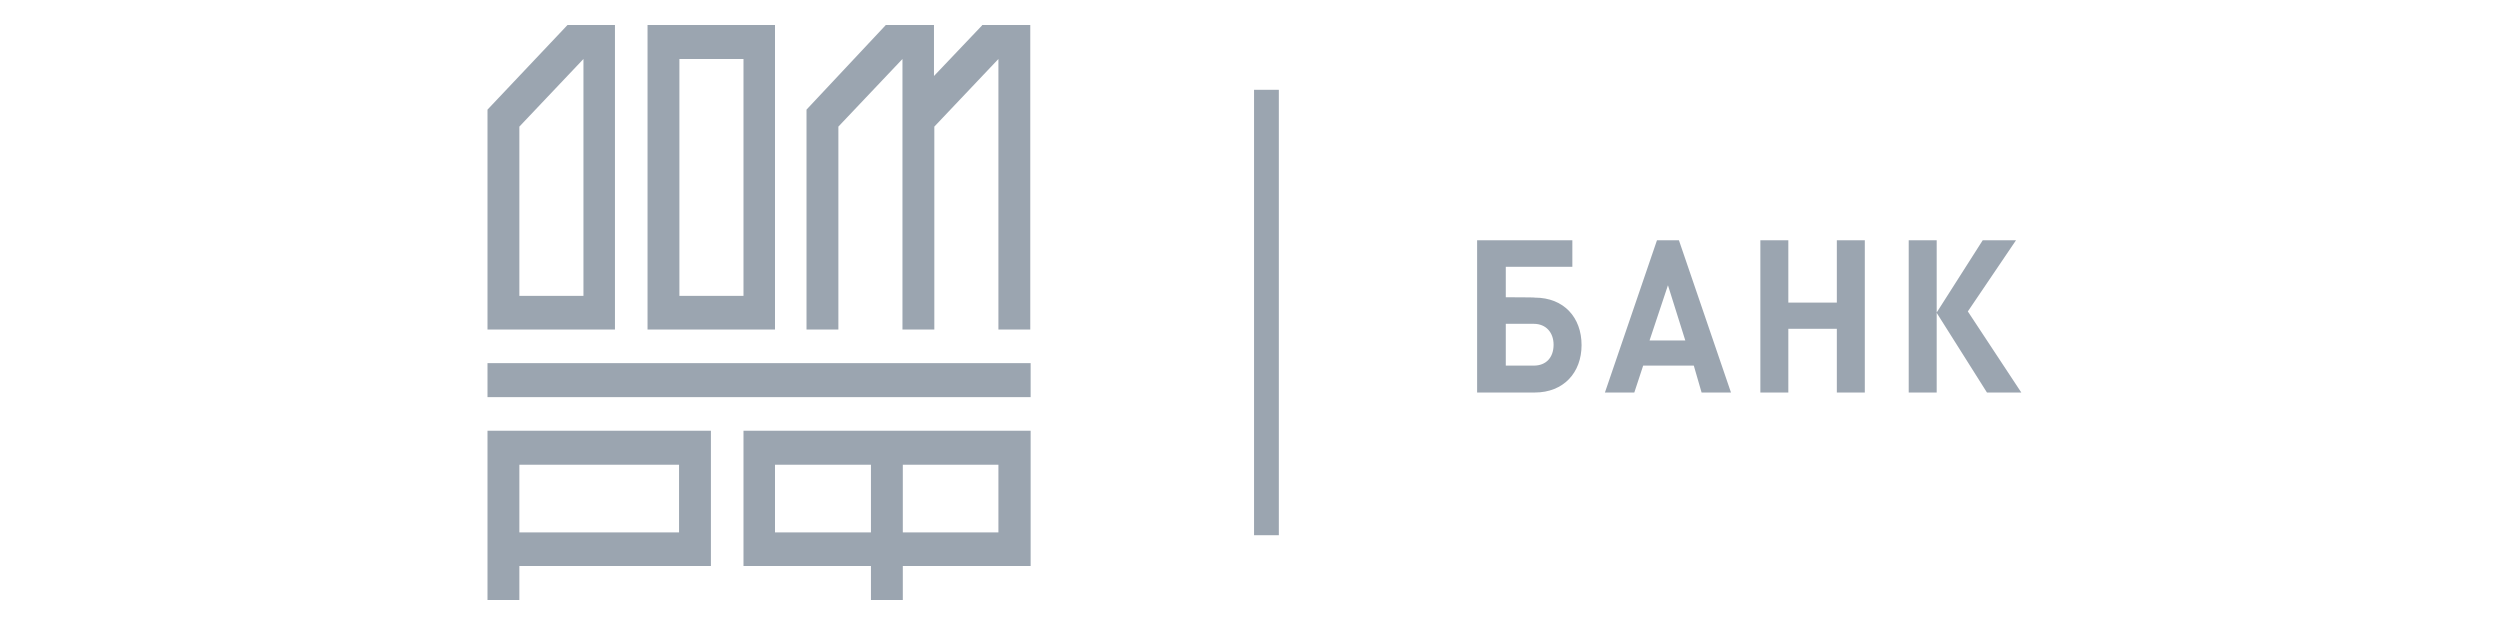
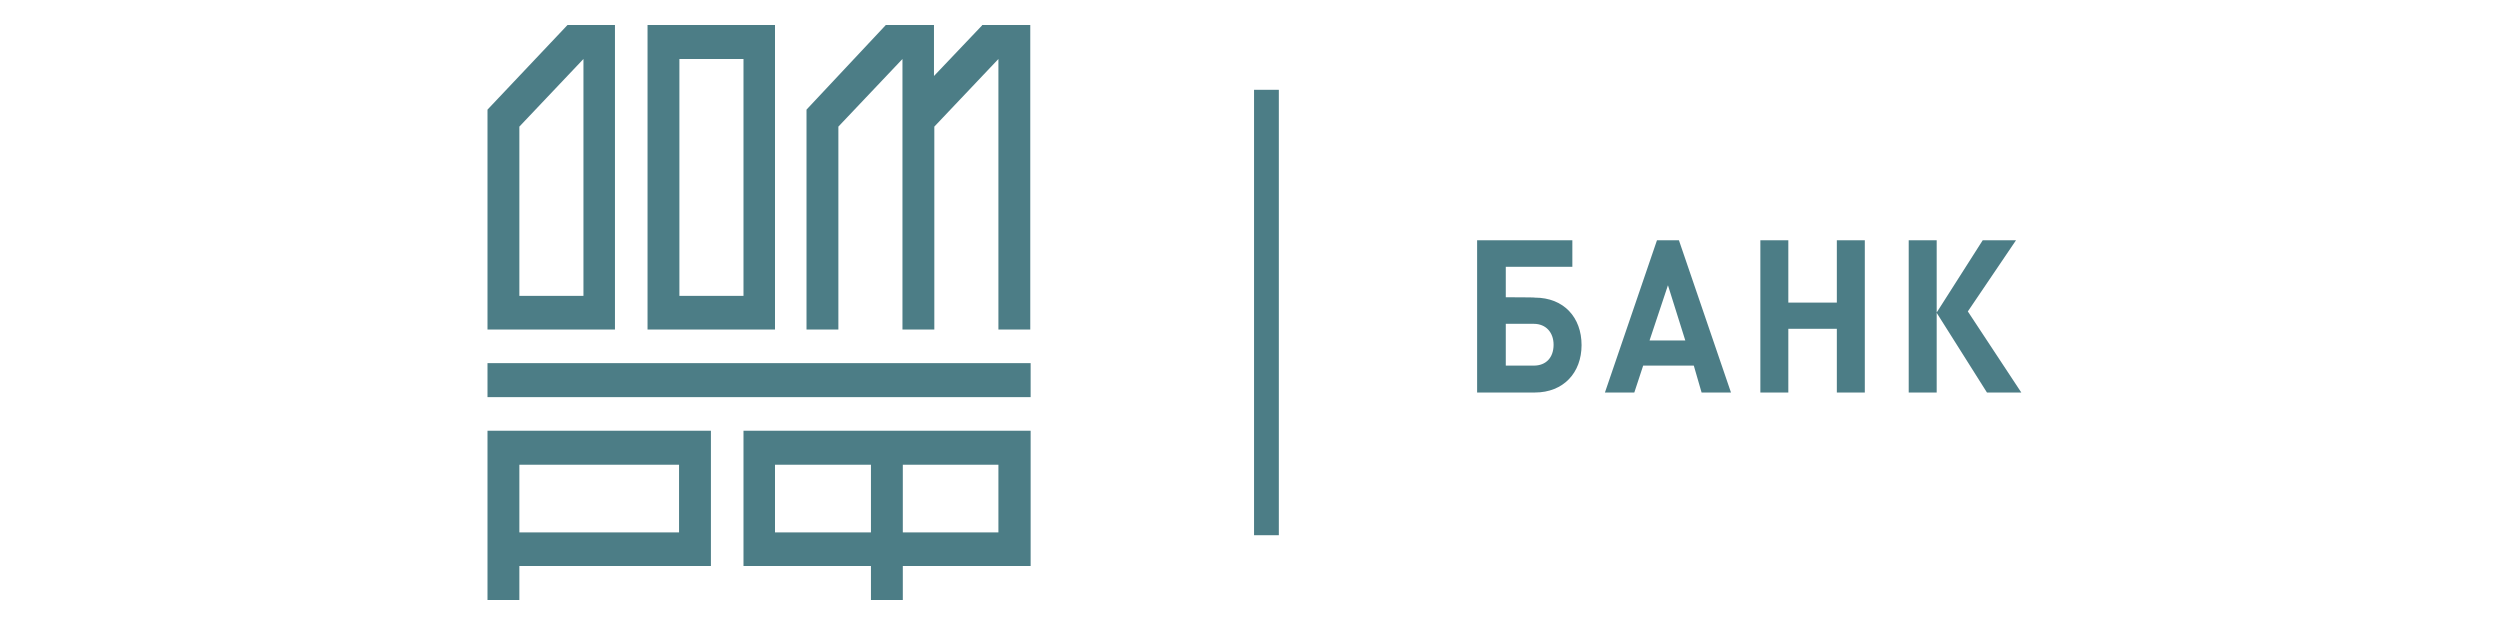
<svg xmlns="http://www.w3.org/2000/svg" width="200" height="50" viewBox="0 0 200 50" fill="none">
-   <path d="M54.352 42.59H41.549V37.18H54.324V42.59H54.352ZM56.93 34.461H39V48H41.549V45.281H56.873V34.461H56.93ZM41.549 10.129L46.676 4.719V23.669H41.549V10.129ZM39 26.36H49.197V2H45.401L39 8.77V26.36ZM54.352 4.719H59.479V23.669H54.352V4.719ZM51.803 26.36H62V2H51.803V26.36ZM79.873 26.36H82.422V2H78.57V2.028L74.718 6.079V2H70.866L64.521 8.77V26.36H67.07V10.129L72.197 4.719V26.36H74.746V10.129L79.873 4.719V26.36ZM39 31.77H82.451V29.05H39V31.77ZM72.225 37.18H79.873V42.59H72.225V37.18ZM69.676 42.59H62V37.18H69.676V42.59ZM72.225 45.281H82.451V34.461H59.479V45.281H69.676V48H72.225V45.281ZM120.463 25.906H122.701C123.692 25.906 124.287 26.614 124.287 27.578C124.287 28.597 123.692 29.249 122.701 29.249H120.463V25.906ZM120.463 23.782V21.346H125.788V19.222H118.169V31.401H122.786C125.08 31.401 126.525 29.815 126.525 27.606C126.525 25.397 125.108 23.81 122.786 23.81C122.814 23.782 120.463 23.782 120.463 23.782ZM134.824 27.238H131.963L133.436 22.819L134.824 27.238ZM136.127 31.401H138.478L134.314 19.222H132.558L128.394 31.401H130.745L131.453 29.249H135.504L136.127 31.401ZM146.947 31.401H149.185V19.222H146.947V24.207H143.066V19.222H140.829V31.401H143.066V26.303H146.947V31.401ZM157.427 24.915L161.28 19.222H158.617L154.935 25V19.222H152.697V31.401H154.935V25.028L158.957 31.401H161.704L157.427 24.915Z" fill="#9BA5B0" />
-   <path d="M102.307 7.184H100.324V42.817H102.307V7.184Z" fill="#9BA5B0" />
+   <path d="M54.352 42.59H41.549V37.18H54.324V42.59H54.352ZM56.93 34.461H39V48H41.549V45.281H56.873V34.461H56.93ZM41.549 10.129L46.676 4.719V23.669H41.549V10.129ZM39 26.36H49.197V2H45.401L39 8.77V26.36ZM54.352 4.719H59.479V23.669H54.352V4.719ZM51.803 26.36H62V2H51.803V26.36ZM79.873 26.36H82.422V2H78.57V2.028L74.718 6.079V2H70.866L64.521 8.77V26.36H67.07V10.129L72.197 4.719V26.36H74.746V10.129L79.873 4.719V26.36ZM39 31.77H82.451V29.05H39V31.77ZM72.225 37.18H79.873V42.59H72.225V37.18ZM69.676 42.59H62V37.18H69.676V42.59ZM72.225 45.281H82.451V34.461H59.479V45.281H69.676V48H72.225V45.281ZM120.463 25.906H122.701C123.692 25.906 124.287 26.614 124.287 27.578C124.287 28.597 123.692 29.249 122.701 29.249H120.463V25.906ZM120.463 23.782V21.346H125.788V19.222H118.169V31.401H122.786C125.08 31.401 126.525 29.815 126.525 27.606C126.525 25.397 125.108 23.81 122.786 23.81C122.814 23.782 120.463 23.782 120.463 23.782ZM134.824 27.238H131.963L133.436 22.819L134.824 27.238ZM136.127 31.401H138.478L134.314 19.222H132.558L128.394 31.401H130.745L131.453 29.249H135.504L136.127 31.401ZM146.947 31.401H149.185V19.222H146.947V24.207H143.066V19.222H140.829V31.401H143.066V26.303H146.947V31.401ZM157.427 24.915L161.28 19.222H158.617L154.935 25V19.222H152.697V31.401H154.935V25.028L158.957 31.401H161.704L157.427 24.915Z" fill="#4C7D86" />
+   <path d="M102.307 7.184H100.324V42.817H102.307V7.184Z" fill="#4C7D86" />
</svg>
